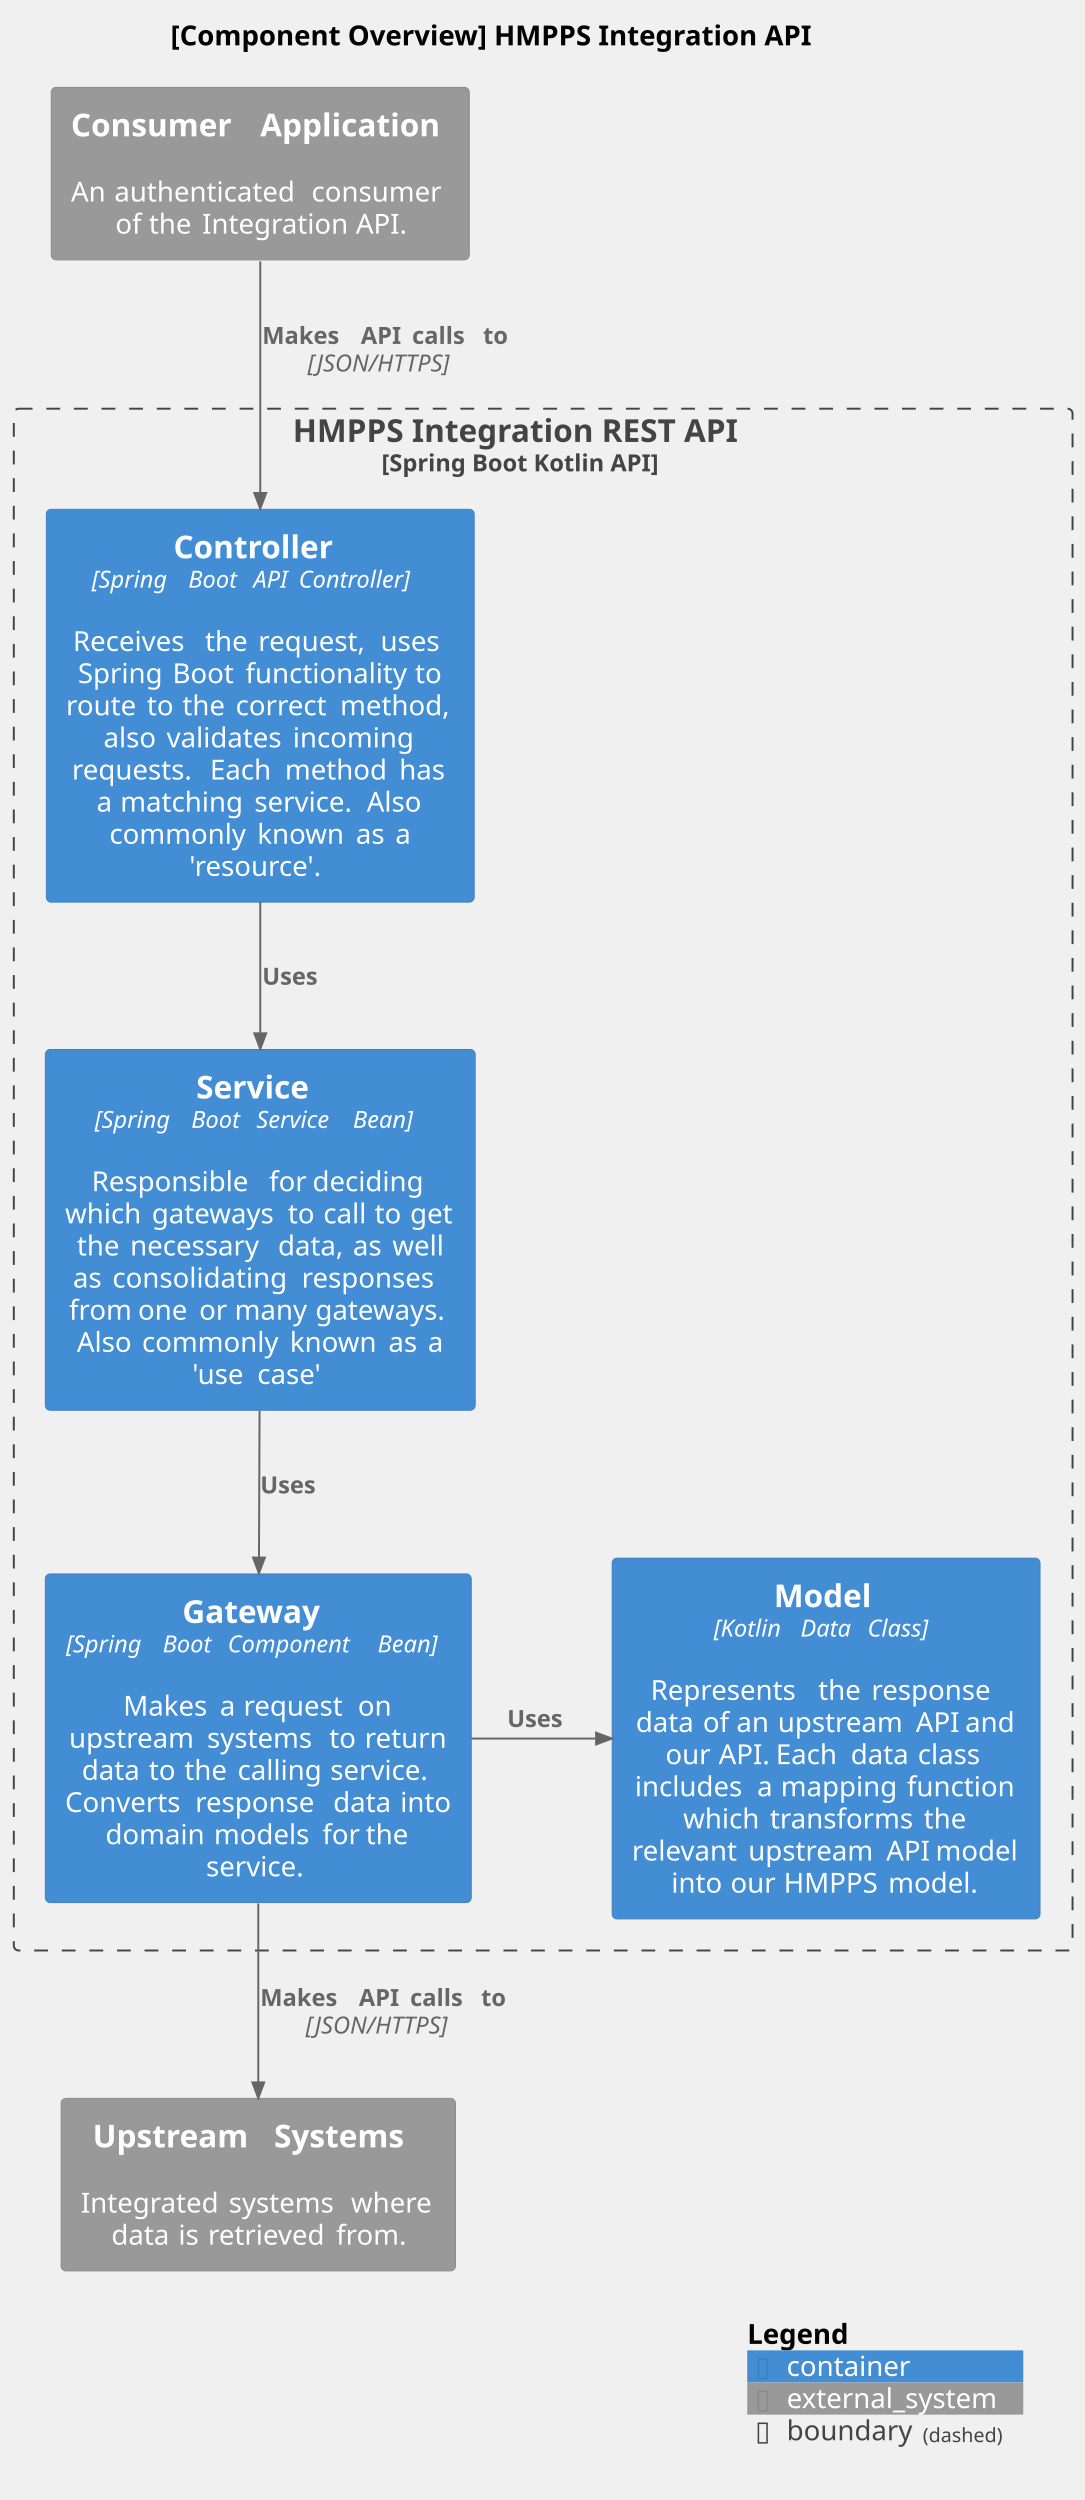
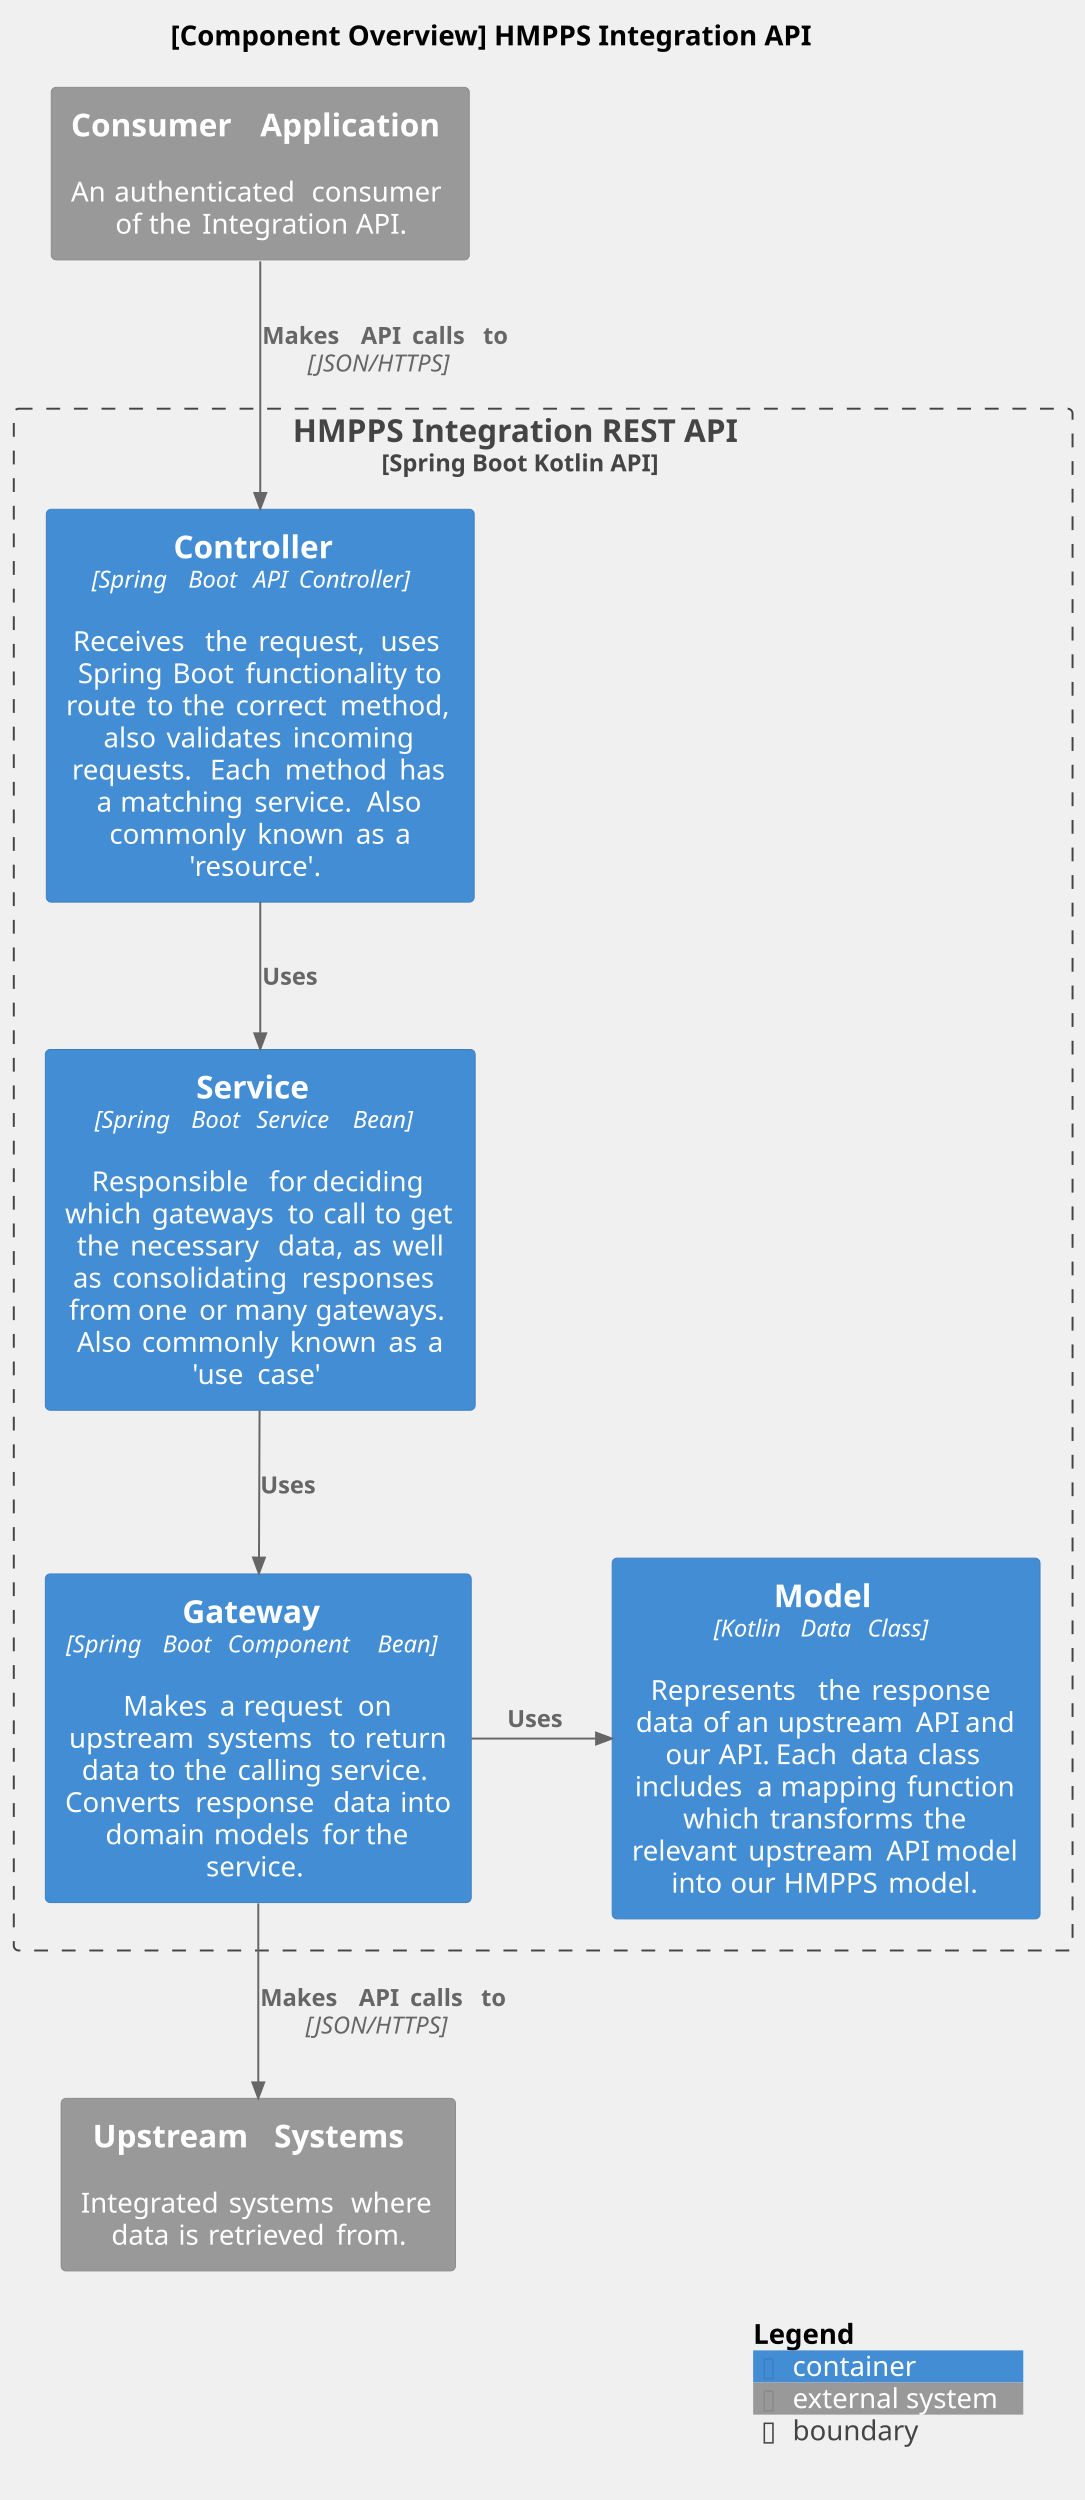
<svg xmlns="http://www.w3.org/2000/svg" contentStyleType="text/css" height="1268px" preserveAspectRatio="none" style="width:550px;height:1268px;background:#FFFFFF;" version="1.1" viewBox="0 0 550 1268" width="550px" zoomAndPan="magnify">
  <defs />
  <g>
    <text fill="#000000" font-family="sans-serif" font-size="14" font-weight="bold" lengthAdjust="spacing" textLength="363" x="86.5" y="22.995">[Component Overview] HMPPS Integration API</text>
    <g id="cluster_spring_boot_api">
      <rect fill="none" height="782" rx="2.5" ry="2.5" style="stroke:#444444;stroke-width:1.0;stroke-dasharray:7.0,7.0;" width="537" x="7" y="207.297" />
      <text fill="#444444" font-family="sans-serif" font-size="16" font-weight="bold" lengthAdjust="spacing" textLength="254" x="148.5" y="224.148">HMPPS Integration REST API</text>
      <text fill="#444444" font-family="sans-serif" font-size="12" font-weight="bold" lengthAdjust="spacing" textLength="164" x="193.5" y="239.06">[Spring Boot Kotlin API]</text>
    </g>
    <g id="elem_controller">
      <rect fill="#438DD5" height="199.266" rx="2.5" ry="2.5" style="stroke:#3C7FC0;stroke-width:0.5;" width="217" x="23.5" y="258.297" />
      <text fill="#FFFFFF" font-family="sans-serif" font-size="16" font-weight="bold" lengthAdjust="spacing" textLength="88" x="88" y="283.148">Controller</text>
      <text fill="#FFFFFF" font-family="sans-serif" font-size="12" font-style="italic" lengthAdjust="spacing" textLength="45" x="46.5" y="298.06">[Spring</text>
      <text fill="#FFFFFF" font-family="sans-serif" font-size="12" font-style="italic" lengthAdjust="spacing" textLength="4" x="91.5" y="298.06"> </text>
      <text fill="#FFFFFF" font-family="sans-serif" font-size="12" font-style="italic" lengthAdjust="spacing" textLength="29" x="95.5" y="298.06">Boot</text>
      <text fill="#FFFFFF" font-family="sans-serif" font-size="12" font-style="italic" lengthAdjust="spacing" textLength="4" x="124.5" y="298.06"> </text>
      <text fill="#FFFFFF" font-family="sans-serif" font-size="12" font-style="italic" lengthAdjust="spacing" textLength="19" x="128.5" y="298.06">API</text>
      <text fill="#FFFFFF" font-family="sans-serif" font-size="12" font-style="italic" lengthAdjust="spacing" textLength="4" x="147.5" y="298.06"> </text>
      <text fill="#FFFFFF" font-family="sans-serif" font-size="12" font-style="italic" lengthAdjust="spacing" textLength="66" x="151.5" y="298.06">Controller]</text>
      <text fill="#FFFFFF" font-family="sans-serif" font-size="14" lengthAdjust="spacing" textLength="4" x="130" y="313.886"> </text>
      <text fill="#FFFFFF" font-family="sans-serif" font-size="14" lengthAdjust="spacing" textLength="63" x="37" y="330.183">Receives</text>
      <text fill="#FFFFFF" font-family="sans-serif" font-size="14" lengthAdjust="spacing" textLength="4" x="100" y="330.183"> </text>
      <text fill="#FFFFFF" font-family="sans-serif" font-size="14" lengthAdjust="spacing" textLength="23" x="104" y="330.183">the</text>
      <text fill="#FFFFFF" font-family="sans-serif" font-size="14" lengthAdjust="spacing" textLength="4" x="127" y="330.183"> </text>
      <text fill="#FFFFFF" font-family="sans-serif" font-size="14" lengthAdjust="spacing" textLength="58" x="131" y="330.183">request,</text>
      <text fill="#FFFFFF" font-family="sans-serif" font-size="14" lengthAdjust="spacing" textLength="4" x="189" y="330.183"> </text>
      <text fill="#FFFFFF" font-family="sans-serif" font-size="14" lengthAdjust="spacing" textLength="34" x="193" y="330.183">uses</text>
      <text fill="#FFFFFF" font-family="sans-serif" font-size="14" lengthAdjust="spacing" textLength="44" x="39.5" y="346.479">Spring</text>
      <text fill="#FFFFFF" font-family="sans-serif" font-size="14" lengthAdjust="spacing" textLength="4" x="83.5" y="346.479"> </text>
      <text fill="#FFFFFF" font-family="sans-serif" font-size="14" lengthAdjust="spacing" textLength="33" x="87.5" y="346.479">Boot</text>
      <text fill="#FFFFFF" font-family="sans-serif" font-size="14" lengthAdjust="spacing" textLength="4" x="120.5" y="346.479"> </text>
      <text fill="#FFFFFF" font-family="sans-serif" font-size="14" lengthAdjust="spacing" textLength="82" x="124.5" y="346.479">functionality</text>
      <text fill="#FFFFFF" font-family="sans-serif" font-size="14" lengthAdjust="spacing" textLength="4" x="206.5" y="346.479"> </text>
      <text fill="#FFFFFF" font-family="sans-serif" font-size="14" lengthAdjust="spacing" textLength="14" x="210.5" y="346.479">to</text>
      <text fill="#FFFFFF" font-family="sans-serif" font-size="14" lengthAdjust="spacing" textLength="37" x="33.5" y="362.776">route</text>
      <text fill="#FFFFFF" font-family="sans-serif" font-size="14" lengthAdjust="spacing" textLength="4" x="70.5" y="362.776"> </text>
      <text fill="#FFFFFF" font-family="sans-serif" font-size="14" lengthAdjust="spacing" textLength="14" x="74.5" y="362.776">to</text>
      <text fill="#FFFFFF" font-family="sans-serif" font-size="14" lengthAdjust="spacing" textLength="4" x="88.5" y="362.776"> </text>
      <text fill="#FFFFFF" font-family="sans-serif" font-size="14" lengthAdjust="spacing" textLength="23" x="92.5" y="362.776">the</text>
      <text fill="#FFFFFF" font-family="sans-serif" font-size="14" lengthAdjust="spacing" textLength="4" x="115.5" y="362.776"> </text>
      <text fill="#FFFFFF" font-family="sans-serif" font-size="14" lengthAdjust="spacing" textLength="49" x="119.5" y="362.776">correct</text>
      <text fill="#FFFFFF" font-family="sans-serif" font-size="14" lengthAdjust="spacing" textLength="4" x="168.5" y="362.776"> </text>
      <text fill="#FFFFFF" font-family="sans-serif" font-size="14" lengthAdjust="spacing" textLength="58" x="172.5" y="362.776">method,</text>
      <text fill="#FFFFFF" font-family="sans-serif" font-size="14" lengthAdjust="spacing" textLength="28" x="52.5" y="379.073">also</text>
      <text fill="#FFFFFF" font-family="sans-serif" font-size="14" lengthAdjust="spacing" textLength="4" x="80.5" y="379.073"> </text>
      <text fill="#FFFFFF" font-family="sans-serif" font-size="14" lengthAdjust="spacing" textLength="60" x="84.5" y="379.073">validates</text>
      <text fill="#FFFFFF" font-family="sans-serif" font-size="14" lengthAdjust="spacing" textLength="4" x="144.5" y="379.073"> </text>
      <text fill="#FFFFFF" font-family="sans-serif" font-size="14" lengthAdjust="spacing" textLength="63" x="148.5" y="379.073">incoming</text>
      <text fill="#FFFFFF" font-family="sans-serif" font-size="14" lengthAdjust="spacing" textLength="66" x="36.5" y="395.37">requests.</text>
      <text fill="#FFFFFF" font-family="sans-serif" font-size="14" lengthAdjust="spacing" textLength="4" x="102.5" y="395.37"> </text>
      <text fill="#FFFFFF" font-family="sans-serif" font-size="14" lengthAdjust="spacing" textLength="34" x="106.5" y="395.37">Each</text>
      <text fill="#FFFFFF" font-family="sans-serif" font-size="14" lengthAdjust="spacing" textLength="4" x="140.5" y="395.37"> </text>
      <text fill="#FFFFFF" font-family="sans-serif" font-size="14" lengthAdjust="spacing" textLength="54" x="144.5" y="395.37">method</text>
      <text fill="#FFFFFF" font-family="sans-serif" font-size="14" lengthAdjust="spacing" textLength="4" x="198.5" y="395.37"> </text>
      <text fill="#FFFFFF" font-family="sans-serif" font-size="14" lengthAdjust="spacing" textLength="25" x="202.5" y="395.37">has</text>
      <text fill="#FFFFFF" font-family="sans-serif" font-size="14" lengthAdjust="spacing" textLength="8" x="49" y="411.667">a</text>
      <text fill="#FFFFFF" font-family="sans-serif" font-size="14" lengthAdjust="spacing" textLength="4" x="57" y="411.667"> </text>
      <text fill="#FFFFFF" font-family="sans-serif" font-size="14" lengthAdjust="spacing" textLength="64" x="61" y="411.667">matching</text>
      <text fill="#FFFFFF" font-family="sans-serif" font-size="14" lengthAdjust="spacing" textLength="4" x="125" y="411.667"> </text>
      <text fill="#FFFFFF" font-family="sans-serif" font-size="14" lengthAdjust="spacing" textLength="53" x="129" y="411.667">service.</text>
      <text fill="#FFFFFF" font-family="sans-serif" font-size="14" lengthAdjust="spacing" textLength="4" x="182" y="411.667"> </text>
      <text fill="#FFFFFF" font-family="sans-serif" font-size="14" lengthAdjust="spacing" textLength="29" x="186" y="411.667">Also</text>
      <text fill="#FFFFFF" font-family="sans-serif" font-size="14" lengthAdjust="spacing" textLength="71" x="55.5" y="427.964">commonly</text>
      <text fill="#FFFFFF" font-family="sans-serif" font-size="14" lengthAdjust="spacing" textLength="4" x="126.5" y="427.964"> </text>
      <text fill="#FFFFFF" font-family="sans-serif" font-size="14" lengthAdjust="spacing" textLength="46" x="130.5" y="427.964">known</text>
      <text fill="#FFFFFF" font-family="sans-serif" font-size="14" lengthAdjust="spacing" textLength="4" x="176.5" y="427.964"> </text>
      <text fill="#FFFFFF" font-family="sans-serif" font-size="14" lengthAdjust="spacing" textLength="16" x="180.5" y="427.964">as</text>
      <text fill="#FFFFFF" font-family="sans-serif" font-size="14" lengthAdjust="spacing" textLength="4" x="196.5" y="427.964"> </text>
      <text fill="#FFFFFF" font-family="sans-serif" font-size="14" lengthAdjust="spacing" textLength="8" x="200.5" y="427.964">a</text>
      <text fill="#FFFFFF" font-family="sans-serif" font-size="14" lengthAdjust="spacing" textLength="72" x="96" y="444.261">'resource'.</text>
    </g>
    <g id="elem_service">
      <rect fill="#438DD5" height="182.969" rx="2.5" ry="2.5" style="stroke:#3C7FC0;stroke-width:0.5;" width="218" x="23" y="532.297" />
      <text fill="#FFFFFF" font-family="sans-serif" font-size="16" font-weight="bold" lengthAdjust="spacing" textLength="65" x="99.5" y="557.148">Service</text>
      <text fill="#FFFFFF" font-family="sans-serif" font-size="12" font-style="italic" lengthAdjust="spacing" textLength="45" x="48" y="572.061">[Spring</text>
      <text fill="#FFFFFF" font-family="sans-serif" font-size="12" font-style="italic" lengthAdjust="spacing" textLength="4" x="93" y="572.061"> </text>
      <text fill="#FFFFFF" font-family="sans-serif" font-size="12" font-style="italic" lengthAdjust="spacing" textLength="29" x="97" y="572.061">Boot</text>
      <text fill="#FFFFFF" font-family="sans-serif" font-size="12" font-style="italic" lengthAdjust="spacing" textLength="4" x="126" y="572.061"> </text>
      <text fill="#FFFFFF" font-family="sans-serif" font-size="12" font-style="italic" lengthAdjust="spacing" textLength="45" x="130" y="572.061">Service</text>
      <text fill="#FFFFFF" font-family="sans-serif" font-size="12" font-style="italic" lengthAdjust="spacing" textLength="4" x="175" y="572.061"> </text>
      <text fill="#FFFFFF" font-family="sans-serif" font-size="12" font-style="italic" lengthAdjust="spacing" textLength="37" x="179" y="572.061">Bean]</text>
      <text fill="#FFFFFF" font-family="sans-serif" font-size="14" lengthAdjust="spacing" textLength="4" x="130" y="587.886"> </text>
      <text fill="#FFFFFF" font-family="sans-serif" font-size="14" lengthAdjust="spacing" textLength="86" x="46.5" y="604.183">Responsible</text>
      <text fill="#FFFFFF" font-family="sans-serif" font-size="14" lengthAdjust="spacing" textLength="4" x="132.5" y="604.183"> </text>
      <text fill="#FFFFFF" font-family="sans-serif" font-size="14" lengthAdjust="spacing" textLength="18" x="136.5" y="604.183">for</text>
      <text fill="#FFFFFF" font-family="sans-serif" font-size="14" lengthAdjust="spacing" textLength="4" x="154.5" y="604.183"> </text>
      <text fill="#FFFFFF" font-family="sans-serif" font-size="14" lengthAdjust="spacing" textLength="59" x="158.5" y="604.183">deciding</text>
      <text fill="#FFFFFF" font-family="sans-serif" font-size="14" lengthAdjust="spacing" textLength="40" x="33" y="620.48">which</text>
      <text fill="#FFFFFF" font-family="sans-serif" font-size="14" lengthAdjust="spacing" textLength="4" x="73" y="620.48"> </text>
      <text fill="#FFFFFF" font-family="sans-serif" font-size="14" lengthAdjust="spacing" textLength="65" x="77" y="620.48">gateways</text>
      <text fill="#FFFFFF" font-family="sans-serif" font-size="14" lengthAdjust="spacing" textLength="4" x="142" y="620.48"> </text>
      <text fill="#FFFFFF" font-family="sans-serif" font-size="14" lengthAdjust="spacing" textLength="14" x="146" y="620.48">to</text>
      <text fill="#FFFFFF" font-family="sans-serif" font-size="14" lengthAdjust="spacing" textLength="4" x="160" y="620.48"> </text>
      <text fill="#FFFFFF" font-family="sans-serif" font-size="14" lengthAdjust="spacing" textLength="22" x="164" y="620.48">call</text>
      <text fill="#FFFFFF" font-family="sans-serif" font-size="14" lengthAdjust="spacing" textLength="4" x="186" y="620.48"> </text>
      <text fill="#FFFFFF" font-family="sans-serif" font-size="14" lengthAdjust="spacing" textLength="14" x="190" y="620.48">to</text>
      <text fill="#FFFFFF" font-family="sans-serif" font-size="14" lengthAdjust="spacing" textLength="4" x="204" y="620.48"> </text>
      <text fill="#FFFFFF" font-family="sans-serif" font-size="14" lengthAdjust="spacing" textLength="23" x="208" y="620.48">get</text>
      <text fill="#FFFFFF" font-family="sans-serif" font-size="14" lengthAdjust="spacing" textLength="23" x="39" y="636.776">the</text>
      <text fill="#FFFFFF" font-family="sans-serif" font-size="14" lengthAdjust="spacing" textLength="4" x="62" y="636.776"> </text>
      <text fill="#FFFFFF" font-family="sans-serif" font-size="14" lengthAdjust="spacing" textLength="71" x="66" y="636.776">necessary</text>
      <text fill="#FFFFFF" font-family="sans-serif" font-size="14" lengthAdjust="spacing" textLength="4" x="137" y="636.776"> </text>
      <text fill="#FFFFFF" font-family="sans-serif" font-size="14" lengthAdjust="spacing" textLength="34" x="141" y="636.776">data,</text>
      <text fill="#FFFFFF" font-family="sans-serif" font-size="14" lengthAdjust="spacing" textLength="4" x="175" y="636.776"> </text>
      <text fill="#FFFFFF" font-family="sans-serif" font-size="14" lengthAdjust="spacing" textLength="16" x="179" y="636.776">as</text>
      <text fill="#FFFFFF" font-family="sans-serif" font-size="14" lengthAdjust="spacing" textLength="4" x="195" y="636.776"> </text>
      <text fill="#FFFFFF" font-family="sans-serif" font-size="14" lengthAdjust="spacing" textLength="26" x="199" y="636.776">well</text>
      <text fill="#FFFFFF" font-family="sans-serif" font-size="14" lengthAdjust="spacing" textLength="16" x="37" y="653.073">as</text>
      <text fill="#FFFFFF" font-family="sans-serif" font-size="14" lengthAdjust="spacing" textLength="4" x="53" y="653.073"> </text>
      <text fill="#FFFFFF" font-family="sans-serif" font-size="14" lengthAdjust="spacing" textLength="92" x="57" y="653.073">consolidating</text>
      <text fill="#FFFFFF" font-family="sans-serif" font-size="14" lengthAdjust="spacing" textLength="4" x="149" y="653.073"> </text>
      <text fill="#FFFFFF" font-family="sans-serif" font-size="14" lengthAdjust="spacing" textLength="74" x="153" y="653.073">responses</text>
      <text fill="#FFFFFF" font-family="sans-serif" font-size="14" lengthAdjust="spacing" textLength="31" x="35" y="669.37">from</text>
      <text fill="#FFFFFF" font-family="sans-serif" font-size="14" lengthAdjust="spacing" textLength="4" x="66" y="669.37"> </text>
      <text fill="#FFFFFF" font-family="sans-serif" font-size="14" lengthAdjust="spacing" textLength="27" x="70" y="669.37">one</text>
      <text fill="#FFFFFF" font-family="sans-serif" font-size="14" lengthAdjust="spacing" textLength="4" x="97" y="669.37"> </text>
      <text fill="#FFFFFF" font-family="sans-serif" font-size="14" lengthAdjust="spacing" textLength="14" x="101" y="669.37">or</text>
      <text fill="#FFFFFF" font-family="sans-serif" font-size="14" lengthAdjust="spacing" textLength="4" x="115" y="669.37"> </text>
      <text fill="#FFFFFF" font-family="sans-serif" font-size="14" lengthAdjust="spacing" textLength="37" x="119" y="669.37">many</text>
      <text fill="#FFFFFF" font-family="sans-serif" font-size="14" lengthAdjust="spacing" textLength="4" x="156" y="669.37"> </text>
      <text fill="#FFFFFF" font-family="sans-serif" font-size="14" lengthAdjust="spacing" textLength="69" x="160" y="669.37">gateways.</text>
      <text fill="#FFFFFF" font-family="sans-serif" font-size="14" lengthAdjust="spacing" textLength="29" x="39" y="685.667">Also</text>
      <text fill="#FFFFFF" font-family="sans-serif" font-size="14" lengthAdjust="spacing" textLength="4" x="68" y="685.667"> </text>
      <text fill="#FFFFFF" font-family="sans-serif" font-size="14" lengthAdjust="spacing" textLength="71" x="72" y="685.667">commonly</text>
      <text fill="#FFFFFF" font-family="sans-serif" font-size="14" lengthAdjust="spacing" textLength="4" x="143" y="685.667"> </text>
      <text fill="#FFFFFF" font-family="sans-serif" font-size="14" lengthAdjust="spacing" textLength="46" x="147" y="685.667">known</text>
      <text fill="#FFFFFF" font-family="sans-serif" font-size="14" lengthAdjust="spacing" textLength="4" x="193" y="685.667"> </text>
      <text fill="#FFFFFF" font-family="sans-serif" font-size="14" lengthAdjust="spacing" textLength="16" x="197" y="685.667">as</text>
      <text fill="#FFFFFF" font-family="sans-serif" font-size="14" lengthAdjust="spacing" textLength="4" x="213" y="685.667"> </text>
      <text fill="#FFFFFF" font-family="sans-serif" font-size="14" lengthAdjust="spacing" textLength="8" x="217" y="685.667">a</text>
      <text fill="#FFFFFF" font-family="sans-serif" font-size="14" lengthAdjust="spacing" textLength="29" x="97.5" y="701.964">'use</text>
      <text fill="#FFFFFF" font-family="sans-serif" font-size="14" lengthAdjust="spacing" textLength="4" x="126.5" y="701.964"> </text>
      <text fill="#FFFFFF" font-family="sans-serif" font-size="14" lengthAdjust="spacing" textLength="36" x="130.5" y="701.964">case'</text>
    </g>
    <g id="elem_gateway">
      <rect fill="#438DD5" height="166.672" rx="2.5" ry="2.5" style="stroke:#3C7FC0;stroke-width:0.5;" width="216" x="23" y="798.297" />
      <text fill="#FFFFFF" font-family="sans-serif" font-size="16" font-weight="bold" lengthAdjust="spacing" textLength="77" x="92.5" y="823.148">Gateway</text>
      <text fill="#FFFFFF" font-family="sans-serif" font-size="12" font-style="italic" lengthAdjust="spacing" textLength="45" x="33.5" y="838.061">[Spring</text>
      <text fill="#FFFFFF" font-family="sans-serif" font-size="12" font-style="italic" lengthAdjust="spacing" textLength="4" x="78.5" y="838.061"> </text>
      <text fill="#FFFFFF" font-family="sans-serif" font-size="12" font-style="italic" lengthAdjust="spacing" textLength="29" x="82.5" y="838.061">Boot</text>
      <text fill="#FFFFFF" font-family="sans-serif" font-size="12" font-style="italic" lengthAdjust="spacing" textLength="4" x="111.5" y="838.061"> </text>
      <text fill="#FFFFFF" font-family="sans-serif" font-size="12" font-style="italic" lengthAdjust="spacing" textLength="72" x="115.5" y="838.061">Component</text>
      <text fill="#FFFFFF" font-family="sans-serif" font-size="12" font-style="italic" lengthAdjust="spacing" textLength="4" x="187.5" y="838.061"> </text>
      <text fill="#FFFFFF" font-family="sans-serif" font-size="12" font-style="italic" lengthAdjust="spacing" textLength="37" x="191.5" y="838.061">Bean]</text>
      <text fill="#FFFFFF" font-family="sans-serif" font-size="14" lengthAdjust="spacing" textLength="4" x="129" y="853.886"> </text>
      <text fill="#FFFFFF" font-family="sans-serif" font-size="14" lengthAdjust="spacing" textLength="45" x="62.5" y="870.183">Makes</text>
      <text fill="#FFFFFF" font-family="sans-serif" font-size="14" lengthAdjust="spacing" textLength="4" x="107.5" y="870.183"> </text>
      <text fill="#FFFFFF" font-family="sans-serif" font-size="14" lengthAdjust="spacing" textLength="8" x="111.5" y="870.183">a</text>
      <text fill="#FFFFFF" font-family="sans-serif" font-size="14" lengthAdjust="spacing" textLength="4" x="119.5" y="870.183"> </text>
      <text fill="#FFFFFF" font-family="sans-serif" font-size="14" lengthAdjust="spacing" textLength="54" x="123.5" y="870.183">request</text>
      <text fill="#FFFFFF" font-family="sans-serif" font-size="14" lengthAdjust="spacing" textLength="4" x="177.5" y="870.183"> </text>
      <text fill="#FFFFFF" font-family="sans-serif" font-size="14" lengthAdjust="spacing" textLength="18" x="181.5" y="870.183">on</text>
      <text fill="#FFFFFF" font-family="sans-serif" font-size="14" lengthAdjust="spacing" textLength="66" x="35" y="886.48">upstream</text>
      <text fill="#FFFFFF" font-family="sans-serif" font-size="14" lengthAdjust="spacing" textLength="4" x="101" y="886.48"> </text>
      <text fill="#FFFFFF" font-family="sans-serif" font-size="14" lengthAdjust="spacing" textLength="58" x="105" y="886.48">systems</text>
      <text fill="#FFFFFF" font-family="sans-serif" font-size="14" lengthAdjust="spacing" textLength="4" x="163" y="886.48"> </text>
      <text fill="#FFFFFF" font-family="sans-serif" font-size="14" lengthAdjust="spacing" textLength="14" x="167" y="886.48">to</text>
      <text fill="#FFFFFF" font-family="sans-serif" font-size="14" lengthAdjust="spacing" textLength="4" x="181" y="886.48"> </text>
      <text fill="#FFFFFF" font-family="sans-serif" font-size="14" lengthAdjust="spacing" textLength="42" x="185" y="886.48">return</text>
      <text fill="#FFFFFF" font-family="sans-serif" font-size="14" lengthAdjust="spacing" textLength="30" x="41.5" y="902.776">data</text>
      <text fill="#FFFFFF" font-family="sans-serif" font-size="14" lengthAdjust="spacing" textLength="4" x="71.5" y="902.776"> </text>
      <text fill="#FFFFFF" font-family="sans-serif" font-size="14" lengthAdjust="spacing" textLength="14" x="75.5" y="902.776">to</text>
      <text fill="#FFFFFF" font-family="sans-serif" font-size="14" lengthAdjust="spacing" textLength="4" x="89.5" y="902.776"> </text>
      <text fill="#FFFFFF" font-family="sans-serif" font-size="14" lengthAdjust="spacing" textLength="23" x="93.5" y="902.776">the</text>
      <text fill="#FFFFFF" font-family="sans-serif" font-size="14" lengthAdjust="spacing" textLength="4" x="116.5" y="902.776"> </text>
      <text fill="#FFFFFF" font-family="sans-serif" font-size="14" lengthAdjust="spacing" textLength="43" x="120.5" y="902.776">calling</text>
      <text fill="#FFFFFF" font-family="sans-serif" font-size="14" lengthAdjust="spacing" textLength="4" x="163.5" y="902.776"> </text>
      <text fill="#FFFFFF" font-family="sans-serif" font-size="14" lengthAdjust="spacing" textLength="53" x="167.5" y="902.776">service.</text>
      <text fill="#FFFFFF" font-family="sans-serif" font-size="14" lengthAdjust="spacing" textLength="62" x="33" y="919.073">Converts</text>
      <text fill="#FFFFFF" font-family="sans-serif" font-size="14" lengthAdjust="spacing" textLength="4" x="95" y="919.073"> </text>
      <text fill="#FFFFFF" font-family="sans-serif" font-size="14" lengthAdjust="spacing" textLength="66" x="99" y="919.073">response</text>
      <text fill="#FFFFFF" font-family="sans-serif" font-size="14" lengthAdjust="spacing" textLength="4" x="165" y="919.073"> </text>
      <text fill="#FFFFFF" font-family="sans-serif" font-size="14" lengthAdjust="spacing" textLength="30" x="169" y="919.073">data</text>
      <text fill="#FFFFFF" font-family="sans-serif" font-size="14" lengthAdjust="spacing" textLength="4" x="199" y="919.073"> </text>
      <text fill="#FFFFFF" font-family="sans-serif" font-size="14" lengthAdjust="spacing" textLength="26" x="203" y="919.073">into</text>
      <text fill="#FFFFFF" font-family="sans-serif" font-size="14" lengthAdjust="spacing" textLength="51" x="53.5" y="935.37">domain</text>
      <text fill="#FFFFFF" font-family="sans-serif" font-size="14" lengthAdjust="spacing" textLength="4" x="104.5" y="935.37"> </text>
      <text fill="#FFFFFF" font-family="sans-serif" font-size="14" lengthAdjust="spacing" textLength="51" x="108.5" y="935.37">models</text>
      <text fill="#FFFFFF" font-family="sans-serif" font-size="14" lengthAdjust="spacing" textLength="4" x="159.5" y="935.37"> </text>
      <text fill="#FFFFFF" font-family="sans-serif" font-size="14" lengthAdjust="spacing" textLength="18" x="163.5" y="935.37">for</text>
      <text fill="#FFFFFF" font-family="sans-serif" font-size="14" lengthAdjust="spacing" textLength="4" x="181.5" y="935.37"> </text>
      <text fill="#FFFFFF" font-family="sans-serif" font-size="14" lengthAdjust="spacing" textLength="23" x="185.5" y="935.37">the</text>
      <text fill="#FFFFFF" font-family="sans-serif" font-size="14" lengthAdjust="spacing" textLength="53" x="104.5" y="951.667">service.</text>
    </g>
    <g id="elem_model">
      <rect fill="#438DD5" height="182.969" rx="2.5" ry="2.5" style="stroke:#3C7FC0;stroke-width:0.5;" width="217" x="310.5" y="790.297" />
      <text fill="#FFFFFF" font-family="sans-serif" font-size="16" font-weight="bold" lengthAdjust="spacing" textLength="53" x="392.5" y="815.148">Model</text>
      <text fill="#FFFFFF" font-family="sans-serif" font-size="12" font-style="italic" lengthAdjust="spacing" textLength="40" x="362" y="830.061">[Kotlin</text>
      <text fill="#FFFFFF" font-family="sans-serif" font-size="12" font-style="italic" lengthAdjust="spacing" textLength="4" x="402" y="830.061"> </text>
      <text fill="#FFFFFF" font-family="sans-serif" font-size="12" font-style="italic" lengthAdjust="spacing" textLength="30" x="406" y="830.061">Data</text>
      <text fill="#FFFFFF" font-family="sans-serif" font-size="12" font-style="italic" lengthAdjust="spacing" textLength="4" x="436" y="830.061"> </text>
      <text fill="#FFFFFF" font-family="sans-serif" font-size="12" font-style="italic" lengthAdjust="spacing" textLength="36" x="440" y="830.061">Class]</text>
      <text fill="#FFFFFF" font-family="sans-serif" font-size="14" lengthAdjust="spacing" textLength="4" x="417" y="845.886"> </text>
      <text fill="#FFFFFF" font-family="sans-serif" font-size="14" lengthAdjust="spacing" textLength="81" x="330" y="862.183">Represents</text>
      <text fill="#FFFFFF" font-family="sans-serif" font-size="14" lengthAdjust="spacing" textLength="4" x="411" y="862.183"> </text>
      <text fill="#FFFFFF" font-family="sans-serif" font-size="14" lengthAdjust="spacing" textLength="23" x="415" y="862.183">the</text>
      <text fill="#FFFFFF" font-family="sans-serif" font-size="14" lengthAdjust="spacing" textLength="4" x="438" y="862.183"> </text>
      <text fill="#FFFFFF" font-family="sans-serif" font-size="14" lengthAdjust="spacing" textLength="66" x="442" y="862.183">response</text>
      <text fill="#FFFFFF" font-family="sans-serif" font-size="14" lengthAdjust="spacing" textLength="30" x="322.5" y="878.48">data</text>
      <text fill="#FFFFFF" font-family="sans-serif" font-size="14" lengthAdjust="spacing" textLength="4" x="352.5" y="878.48"> </text>
      <text fill="#FFFFFF" font-family="sans-serif" font-size="14" lengthAdjust="spacing" textLength="13" x="356.5" y="878.48">of</text>
      <text fill="#FFFFFF" font-family="sans-serif" font-size="14" lengthAdjust="spacing" textLength="4" x="369.5" y="878.48"> </text>
      <text fill="#FFFFFF" font-family="sans-serif" font-size="14" lengthAdjust="spacing" textLength="17" x="373.5" y="878.48">an</text>
      <text fill="#FFFFFF" font-family="sans-serif" font-size="14" lengthAdjust="spacing" textLength="4" x="390.5" y="878.48"> </text>
      <text fill="#FFFFFF" font-family="sans-serif" font-size="14" lengthAdjust="spacing" textLength="66" x="394.5" y="878.48">upstream</text>
      <text fill="#FFFFFF" font-family="sans-serif" font-size="14" lengthAdjust="spacing" textLength="4" x="460.5" y="878.48"> </text>
      <text fill="#FFFFFF" font-family="sans-serif" font-size="14" lengthAdjust="spacing" textLength="21" x="464.5" y="878.48">API</text>
      <text fill="#FFFFFF" font-family="sans-serif" font-size="14" lengthAdjust="spacing" textLength="4" x="485.5" y="878.48"> </text>
      <text fill="#FFFFFF" font-family="sans-serif" font-size="14" lengthAdjust="spacing" textLength="26" x="489.5" y="878.48">and</text>
      <text fill="#FFFFFF" font-family="sans-serif" font-size="14" lengthAdjust="spacing" textLength="23" x="337.5" y="894.776">our</text>
      <text fill="#FFFFFF" font-family="sans-serif" font-size="14" lengthAdjust="spacing" textLength="4" x="360.5" y="894.776"> </text>
      <text fill="#FFFFFF" font-family="sans-serif" font-size="14" lengthAdjust="spacing" textLength="25" x="364.5" y="894.776">API.</text>
      <text fill="#FFFFFF" font-family="sans-serif" font-size="14" lengthAdjust="spacing" textLength="4" x="389.5" y="894.776"> </text>
      <text fill="#FFFFFF" font-family="sans-serif" font-size="14" lengthAdjust="spacing" textLength="34" x="393.5" y="894.776">Each</text>
      <text fill="#FFFFFF" font-family="sans-serif" font-size="14" lengthAdjust="spacing" textLength="4" x="427.5" y="894.776"> </text>
      <text fill="#FFFFFF" font-family="sans-serif" font-size="14" lengthAdjust="spacing" textLength="30" x="431.5" y="894.776">data</text>
      <text fill="#FFFFFF" font-family="sans-serif" font-size="14" lengthAdjust="spacing" textLength="4" x="461.5" y="894.776"> </text>
      <text fill="#FFFFFF" font-family="sans-serif" font-size="14" lengthAdjust="spacing" textLength="35" x="465.5" y="894.776">class</text>
      <text fill="#FFFFFF" font-family="sans-serif" font-size="14" lengthAdjust="spacing" textLength="58" x="322" y="911.073">includes</text>
      <text fill="#FFFFFF" font-family="sans-serif" font-size="14" lengthAdjust="spacing" textLength="4" x="380" y="911.073"> </text>
      <text fill="#FFFFFF" font-family="sans-serif" font-size="14" lengthAdjust="spacing" textLength="8" x="384" y="911.073">a</text>
      <text fill="#FFFFFF" font-family="sans-serif" font-size="14" lengthAdjust="spacing" textLength="4" x="392" y="911.073"> </text>
      <text fill="#FFFFFF" font-family="sans-serif" font-size="14" lengthAdjust="spacing" textLength="60" x="396" y="911.073">mapping</text>
      <text fill="#FFFFFF" font-family="sans-serif" font-size="14" lengthAdjust="spacing" textLength="4" x="456" y="911.073"> </text>
      <text fill="#FFFFFF" font-family="sans-serif" font-size="14" lengthAdjust="spacing" textLength="56" x="460" y="911.073">function</text>
      <text fill="#FFFFFF" font-family="sans-serif" font-size="14" lengthAdjust="spacing" textLength="40" x="346.5" y="927.37">which</text>
      <text fill="#FFFFFF" font-family="sans-serif" font-size="14" lengthAdjust="spacing" textLength="4" x="386.5" y="927.37"> </text>
      <text fill="#FFFFFF" font-family="sans-serif" font-size="14" lengthAdjust="spacing" textLength="74" x="390.5" y="927.37">transforms</text>
      <text fill="#FFFFFF" font-family="sans-serif" font-size="14" lengthAdjust="spacing" textLength="4" x="464.5" y="927.37"> </text>
      <text fill="#FFFFFF" font-family="sans-serif" font-size="14" lengthAdjust="spacing" textLength="23" x="468.5" y="927.37">the</text>
      <text fill="#FFFFFF" font-family="sans-serif" font-size="14" lengthAdjust="spacing" textLength="55" x="320.5" y="943.667">relevant</text>
      <text fill="#FFFFFF" font-family="sans-serif" font-size="14" lengthAdjust="spacing" textLength="4" x="375.5" y="943.667"> </text>
      <text fill="#FFFFFF" font-family="sans-serif" font-size="14" lengthAdjust="spacing" textLength="66" x="379.5" y="943.667">upstream</text>
      <text fill="#FFFFFF" font-family="sans-serif" font-size="14" lengthAdjust="spacing" textLength="4" x="445.5" y="943.667"> </text>
      <text fill="#FFFFFF" font-family="sans-serif" font-size="14" lengthAdjust="spacing" textLength="21" x="449.5" y="943.667">API</text>
      <text fill="#FFFFFF" font-family="sans-serif" font-size="14" lengthAdjust="spacing" textLength="4" x="470.5" y="943.667"> </text>
      <text fill="#FFFFFF" font-family="sans-serif" font-size="14" lengthAdjust="spacing" textLength="43" x="474.5" y="943.667">model</text>
      <text fill="#FFFFFF" font-family="sans-serif" font-size="14" lengthAdjust="spacing" textLength="26" x="340.5" y="959.964">into</text>
      <text fill="#FFFFFF" font-family="sans-serif" font-size="14" lengthAdjust="spacing" textLength="4" x="366.5" y="959.964"> </text>
      <text fill="#FFFFFF" font-family="sans-serif" font-size="14" lengthAdjust="spacing" textLength="23" x="370.5" y="959.964">our</text>
      <text fill="#FFFFFF" font-family="sans-serif" font-size="14" lengthAdjust="spacing" textLength="4" x="393.5" y="959.964"> </text>
      <text fill="#FFFFFF" font-family="sans-serif" font-size="14" lengthAdjust="spacing" textLength="49" x="397.5" y="959.964">HMPPS</text>
      <text fill="#FFFFFF" font-family="sans-serif" font-size="14" lengthAdjust="spacing" textLength="4" x="446.5" y="959.964"> </text>
      <text fill="#FFFFFF" font-family="sans-serif" font-size="14" lengthAdjust="spacing" textLength="47" x="450.5" y="959.964">model.</text>
    </g>
    <g id="elem_consumer">
      <rect fill="#999999" height="87.516" rx="2.5" ry="2.5" style="stroke:#8A8A8A;stroke-width:0.5;" width="212" x="26" y="44.297" />
      <text fill="#FFFFFF" font-family="sans-serif" font-size="16" font-weight="bold" lengthAdjust="spacing" textLength="90" x="36" y="69.148">Consumer</text>
      <text fill="#FFFFFF" font-family="sans-serif" font-size="16" font-weight="bold" lengthAdjust="spacing" textLength="6" x="126" y="69.148"> </text>
      <text fill="#FFFFFF" font-family="sans-serif" font-size="16" font-weight="bold" lengthAdjust="spacing" textLength="96" x="132" y="69.148">Application</text>
      <text fill="#FFFFFF" font-family="sans-serif" font-size="14" lengthAdjust="spacing" textLength="4" x="130" y="85.917"> </text>
      <text fill="#FFFFFF" font-family="sans-serif" font-size="14" lengthAdjust="spacing" textLength="18" x="36" y="102.214">An</text>
      <text fill="#FFFFFF" font-family="sans-serif" font-size="14" lengthAdjust="spacing" textLength="4" x="54" y="102.214"> </text>
      <text fill="#FFFFFF" font-family="sans-serif" font-size="14" lengthAdjust="spacing" textLength="96" x="58" y="102.214">authenticated</text>
      <text fill="#FFFFFF" font-family="sans-serif" font-size="14" lengthAdjust="spacing" textLength="4" x="154" y="102.214"> </text>
      <text fill="#FFFFFF" font-family="sans-serif" font-size="14" lengthAdjust="spacing" textLength="70" x="158" y="102.214">consumer</text>
      <text fill="#FFFFFF" font-family="sans-serif" font-size="14" lengthAdjust="spacing" textLength="13" x="58.5" y="118.511">of</text>
      <text fill="#FFFFFF" font-family="sans-serif" font-size="14" lengthAdjust="spacing" textLength="4" x="71.5" y="118.511"> </text>
      <text fill="#FFFFFF" font-family="sans-serif" font-size="14" lengthAdjust="spacing" textLength="23" x="75.5" y="118.511">the</text>
      <text fill="#FFFFFF" font-family="sans-serif" font-size="14" lengthAdjust="spacing" textLength="4" x="98.5" y="118.511"> </text>
      <text fill="#FFFFFF" font-family="sans-serif" font-size="14" lengthAdjust="spacing" textLength="74" x="102.5" y="118.511">Integration</text>
      <text fill="#FFFFFF" font-family="sans-serif" font-size="14" lengthAdjust="spacing" textLength="4" x="176.5" y="118.511"> </text>
      <text fill="#FFFFFF" font-family="sans-serif" font-size="14" lengthAdjust="spacing" textLength="25" x="180.5" y="118.511">API.</text>
    </g>
    <g id="elem_upstream">
      <rect fill="#999999" height="87.516" rx="2.5" ry="2.5" style="stroke:#8A8A8A;stroke-width:0.5;" width="200" x="31" y="1064.297" />
      <text fill="#FFFFFF" font-family="sans-serif" font-size="16" font-weight="bold" lengthAdjust="spacing" textLength="86" x="47" y="1089.148">Upstream</text>
      <text fill="#FFFFFF" font-family="sans-serif" font-size="16" font-weight="bold" lengthAdjust="spacing" textLength="6" x="133" y="1089.148"> </text>
      <text fill="#FFFFFF" font-family="sans-serif" font-size="16" font-weight="bold" lengthAdjust="spacing" textLength="76" x="139" y="1089.148">Systems</text>
      <text fill="#FFFFFF" font-family="sans-serif" font-size="14" lengthAdjust="spacing" textLength="4" x="129" y="1105.917"> </text>
      <text fill="#FFFFFF" font-family="sans-serif" font-size="14" lengthAdjust="spacing" textLength="71" x="41" y="1122.214">Integrated</text>
      <text fill="#FFFFFF" font-family="sans-serif" font-size="14" lengthAdjust="spacing" textLength="4" x="112" y="1122.214"> </text>
      <text fill="#FFFFFF" font-family="sans-serif" font-size="14" lengthAdjust="spacing" textLength="58" x="116" y="1122.214">systems</text>
      <text fill="#FFFFFF" font-family="sans-serif" font-size="14" lengthAdjust="spacing" textLength="4" x="174" y="1122.214"> </text>
      <text fill="#FFFFFF" font-family="sans-serif" font-size="14" lengthAdjust="spacing" textLength="43" x="178" y="1122.214">where</text>
      <text fill="#FFFFFF" font-family="sans-serif" font-size="14" lengthAdjust="spacing" textLength="30" x="56.5" y="1138.511">data</text>
      <text fill="#FFFFFF" font-family="sans-serif" font-size="14" lengthAdjust="spacing" textLength="4" x="86.5" y="1138.511"> </text>
      <text fill="#FFFFFF" font-family="sans-serif" font-size="14" lengthAdjust="spacing" textLength="11" x="90.5" y="1138.511">is</text>
      <text fill="#FFFFFF" font-family="sans-serif" font-size="14" lengthAdjust="spacing" textLength="4" x="101.5" y="1138.511"> </text>
      <text fill="#FFFFFF" font-family="sans-serif" font-size="14" lengthAdjust="spacing" textLength="61" x="105.5" y="1138.511">retrieved</text>
      <text fill="#FFFFFF" font-family="sans-serif" font-size="14" lengthAdjust="spacing" textLength="4" x="166.5" y="1138.511"> </text>
      <text fill="#FFFFFF" font-family="sans-serif" font-size="14" lengthAdjust="spacing" textLength="35" x="170.5" y="1138.511">from.</text>
    </g>
    <g id="link_consumer_controller">
      <path d="M132,132.577 C132,164.317 132,208.867 132,249.897 " fill="none" id="consumer-to-controller" style="stroke:#666666;stroke-width:1.0;" />
      <polygon fill="#666666" points="132,258.047,135,250.047,129,250.047,132,258.047" style="stroke:#666666;stroke-width:1.0;" />
      <text fill="#666666" font-family="sans-serif" font-size="12" font-weight="bold" lengthAdjust="spacing" textLength="46" x="133" y="174.435">Makes</text>
      <text fill="#666666" font-family="sans-serif" font-size="12" font-weight="bold" lengthAdjust="spacing" textLength="4" x="179" y="174.435"> </text>
      <text fill="#666666" font-family="sans-serif" font-size="12" font-weight="bold" lengthAdjust="spacing" textLength="22" x="183" y="174.435">API</text>
      <text fill="#666666" font-family="sans-serif" font-size="12" font-weight="bold" lengthAdjust="spacing" textLength="4" x="205" y="174.435"> </text>
      <text fill="#666666" font-family="sans-serif" font-size="12" font-weight="bold" lengthAdjust="spacing" textLength="32" x="209" y="174.435">calls</text>
      <text fill="#666666" font-family="sans-serif" font-size="12" font-weight="bold" lengthAdjust="spacing" textLength="4" x="241" y="174.435"> </text>
      <text fill="#666666" font-family="sans-serif" font-size="12" font-weight="bold" lengthAdjust="spacing" textLength="15" x="245" y="174.435">to</text>
      <text fill="#666666" font-family="sans-serif" font-size="12" font-style="italic" lengthAdjust="spacing" textLength="81" x="156" y="188.404">[JSON/HTTPS]</text>
    </g>
    <g id="link_controller_service">
      <path d="M132,457.477 C132,479.167 132,502.137 132,523.837 " fill="none" id="controller-to-service" style="stroke:#666666;stroke-width:1.0;" />
      <polygon fill="#666666" points="132,532.087,135,524.087,129,524.087,132,532.087" style="stroke:#666666;stroke-width:1.0;" />
      <text fill="#666666" font-family="sans-serif" font-size="12" font-weight="bold" lengthAdjust="spacing" textLength="35" x="133" y="499.435">Uses</text>
    </g>
    <g id="link_service_gateway">
      <path d="M131.65,715.417 C131.55,739.577 131.45,765.697 131.36,789.877 " fill="none" id="service-to-gateway" style="stroke:#666666;stroke-width:1.0;" />
      <polygon fill="#666666" points="131.32,797.997,134.349,790.008,128.349,789.986,131.32,797.997" style="stroke:#666666;stroke-width:1.0;" />
      <text fill="#666666" font-family="sans-serif" font-size="12" font-weight="bold" lengthAdjust="spacing" textLength="35" x="132" y="757.436">Uses</text>
    </g>
    <g id="link_gateway_upstream">
      <path d="M131,965.437 C131,995.797 131,1029.277 131,1056.087 " fill="none" id="gateway-to-upstream" style="stroke:#666666;stroke-width:1.0;" />
      <polygon fill="#666666" points="131,1064.177,134,1056.177,128,1056.177,131,1064.177" style="stroke:#666666;stroke-width:1.0;" />
      <text fill="#666666" font-family="sans-serif" font-size="12" font-weight="bold" lengthAdjust="spacing" textLength="46" x="132" y="1017.436">Makes</text>
      <text fill="#666666" font-family="sans-serif" font-size="12" font-weight="bold" lengthAdjust="spacing" textLength="4" x="178" y="1017.436"> </text>
      <text fill="#666666" font-family="sans-serif" font-size="12" font-weight="bold" lengthAdjust="spacing" textLength="22" x="182" y="1017.436">API</text>
      <text fill="#666666" font-family="sans-serif" font-size="12" font-weight="bold" lengthAdjust="spacing" textLength="4" x="204" y="1017.436"> </text>
      <text fill="#666666" font-family="sans-serif" font-size="12" font-weight="bold" lengthAdjust="spacing" textLength="32" x="208" y="1017.436">calls</text>
      <text fill="#666666" font-family="sans-serif" font-size="12" font-weight="bold" lengthAdjust="spacing" textLength="4" x="240" y="1017.436"> </text>
      <text fill="#666666" font-family="sans-serif" font-size="12" font-weight="bold" lengthAdjust="spacing" textLength="15" x="244" y="1017.436">to</text>
      <text fill="#666666" font-family="sans-serif" font-size="12" font-style="italic" lengthAdjust="spacing" textLength="81" x="155" y="1031.404">[JSON/HTTPS]</text>
    </g>
    <g id="link_gateway_model">
      <path d="M239.06,881.797 C259.63,881.797 281.25,881.797 302.08,881.797 " fill="none" id="gateway-to-model" style="stroke:#666666;stroke-width:1.0;" />
      <polygon fill="#666666" points="310.33,881.797,302.33,878.797,302.33,884.797,310.33,881.797" style="stroke:#666666;stroke-width:1.0;" />
      <text fill="#666666" font-family="sans-serif" font-size="12" font-weight="bold" lengthAdjust="spacing" textLength="35" x="257.25" y="875.936">Uses</text>
    </g>
-     <rect fill="none" height="16.297" style="stroke:none;stroke-width:1.0;" width="140" x="379" y="1175.812" />
-     <text fill="#000000" font-family="sans-serif" font-size="14" font-weight="bold" lengthAdjust="spacing" textLength="59" x="379" y="1188.808">Legend</text>
-     <text fill="#FFFFFF" font-family="sans-serif" font-size="14" lengthAdjust="spacing" textLength="4" x="438" y="1188.808"> </text>
-     <rect fill="#438DD5" height="16.297" style="stroke:none;stroke-width:1.0;" width="140" x="379" y="1192.109" />
-     <text fill="#3C7FC0" font-family="sans-serif" font-size="14" lengthAdjust="spacing" textLength="8" x="383" y="1205.104">▯</text>
-     <text fill="#FFFFFF" font-family="sans-serif" font-size="14" lengthAdjust="spacing" textLength="4" x="391" y="1205.104"> </text>
-     <text fill="#FFFFFF" font-family="sans-serif" font-size="14" lengthAdjust="spacing" textLength="65" x="399" y="1205.104">container</text>
-     <text fill="#FFFFFF" font-family="sans-serif" font-size="14" lengthAdjust="spacing" textLength="4" x="468" y="1205.104"> </text>
-     <rect fill="#999999" height="16.297" style="stroke:none;stroke-width:1.0;" width="140" x="379" y="1208.406" />
-     <text fill="#8A8A8A" font-family="sans-serif" font-size="14" lengthAdjust="spacing" textLength="8" x="383" y="1221.401">▯</text>
-     <text fill="#FFFFFF" font-family="sans-serif" font-size="14" lengthAdjust="spacing" textLength="4" x="391" y="1221.401"> </text>
-     <text fill="#FFFFFF" font-family="sans-serif" font-size="14" lengthAdjust="spacing" textLength="112" x="399" y="1221.401">external_system</text>
+     <rect fill="none" height="16.297" style="stroke:none;stroke-width:1.0;" width="137" x="382" y="1175.812" />
+     <text fill="#000000" font-family="sans-serif" font-size="14" font-weight="bold" lengthAdjust="spacing" textLength="59" x="382" y="1188.808">Legend</text>
+     <text fill="#FFFFFF" font-family="sans-serif" font-size="14" lengthAdjust="spacing" textLength="4" x="446" y="1188.808"> </text>
+     <rect fill="#438DD5" height="16.297" style="stroke:none;stroke-width:1.0;" width="137" x="382" y="1192.109" />
+     <text fill="#3C7FC0" font-family="sans-serif" font-size="14" lengthAdjust="spacing" textLength="8" x="386" y="1205.104">▯</text>
+     <text fill="#FFFFFF" font-family="sans-serif" font-size="14" lengthAdjust="spacing" textLength="4" x="394" y="1205.104"> </text>
+     <text fill="#FFFFFF" font-family="sans-serif" font-size="14" lengthAdjust="spacing" textLength="65" x="402" y="1205.104">container</text>
+     <text fill="#FFFFFF" font-family="sans-serif" font-size="14" lengthAdjust="spacing" textLength="4" x="471" y="1205.104"> </text>
+     <rect fill="#999999" height="16.297" style="stroke:none;stroke-width:1.0;" width="137" x="382" y="1208.406" />
+     <text fill="#8A8A8A" font-family="sans-serif" font-size="14" lengthAdjust="spacing" textLength="8" x="386" y="1221.401">▯</text>
+     <text fill="#FFFFFF" font-family="sans-serif" font-size="14" lengthAdjust="spacing" textLength="4" x="394" y="1221.401"> </text>
+     <text fill="#FFFFFF" font-family="sans-serif" font-size="14" lengthAdjust="spacing" textLength="109" x="402" y="1221.401">external system</text>
    <text fill="#FFFFFF" font-family="sans-serif" font-size="14" lengthAdjust="spacing" textLength="4" x="515" y="1221.401"> </text>
-     <rect fill="none" height="16.297" style="stroke:none;stroke-width:1.0;" width="140" x="379" y="1224.703" />
-     <text fill="#444444" font-family="sans-serif" font-size="14" lengthAdjust="spacing" textLength="8" x="383" y="1237.698">▯</text>
-     <text fill="#FFFFFF" font-family="sans-serif" font-size="14" lengthAdjust="spacing" textLength="4" x="391" y="1237.698"> </text>
-     <text fill="#444444" font-family="sans-serif" font-size="14" lengthAdjust="spacing" textLength="65" x="399" y="1237.698">boundary</text>
-     <text fill="#444444" font-family="sans-serif" font-size="10" lengthAdjust="spacing" textLength="43" x="468" y="1238.642">(dashed)</text>
-     <text fill="#FFFFFF" font-family="sans-serif" font-size="14" lengthAdjust="spacing" textLength="4" x="511" y="1237.698"> </text>
-     <line style="stroke:none;stroke-width:1.0;" x1="379" x2="519" y1="1175.812" y2="1175.812" />
-     <line style="stroke:none;stroke-width:1.0;" x1="379" x2="519" y1="1192.109" y2="1192.109" />
-     <line style="stroke:none;stroke-width:1.0;" x1="379" x2="519" y1="1208.406" y2="1208.406" />
-     <line style="stroke:none;stroke-width:1.0;" x1="379" x2="519" y1="1224.703" y2="1224.703" />
-     <line style="stroke:none;stroke-width:1.0;" x1="379" x2="519" y1="1241" y2="1241" />
-     <line style="stroke:none;stroke-width:1.0;" x1="379" x2="379" y1="1175.812" y2="1241" />
+     <rect fill="none" height="16.297" style="stroke:none;stroke-width:1.0;" width="137" x="382" y="1224.703" />
+     <text fill="#444444" font-family="sans-serif" font-size="14" lengthAdjust="spacing" textLength="8" x="386" y="1237.698">▯</text>
+     <text fill="#FFFFFF" font-family="sans-serif" font-size="14" lengthAdjust="spacing" textLength="4" x="394" y="1237.698"> </text>
+     <text fill="#444444" font-family="sans-serif" font-size="14" lengthAdjust="spacing" textLength="65" x="402" y="1237.698">boundary</text>
+     <text fill="#FFFFFF" font-family="sans-serif" font-size="14" lengthAdjust="spacing" textLength="4" x="471" y="1237.698"> </text>
+     <line style="stroke:none;stroke-width:1.0;" x1="382" x2="519" y1="1175.812" y2="1175.812" />
+     <line style="stroke:none;stroke-width:1.0;" x1="382" x2="519" y1="1192.109" y2="1192.109" />
+     <line style="stroke:none;stroke-width:1.0;" x1="382" x2="519" y1="1208.406" y2="1208.406" />
+     <line style="stroke:none;stroke-width:1.0;" x1="382" x2="519" y1="1224.703" y2="1224.703" />
+     <line style="stroke:none;stroke-width:1.0;" x1="382" x2="519" y1="1241" y2="1241" />
+     <line style="stroke:none;stroke-width:1.0;" x1="382" x2="382" y1="1175.812" y2="1241" />
    <line style="stroke:none;stroke-width:1.0;" x1="519" x2="519" y1="1175.812" y2="1241" />
  </g>
</svg>
